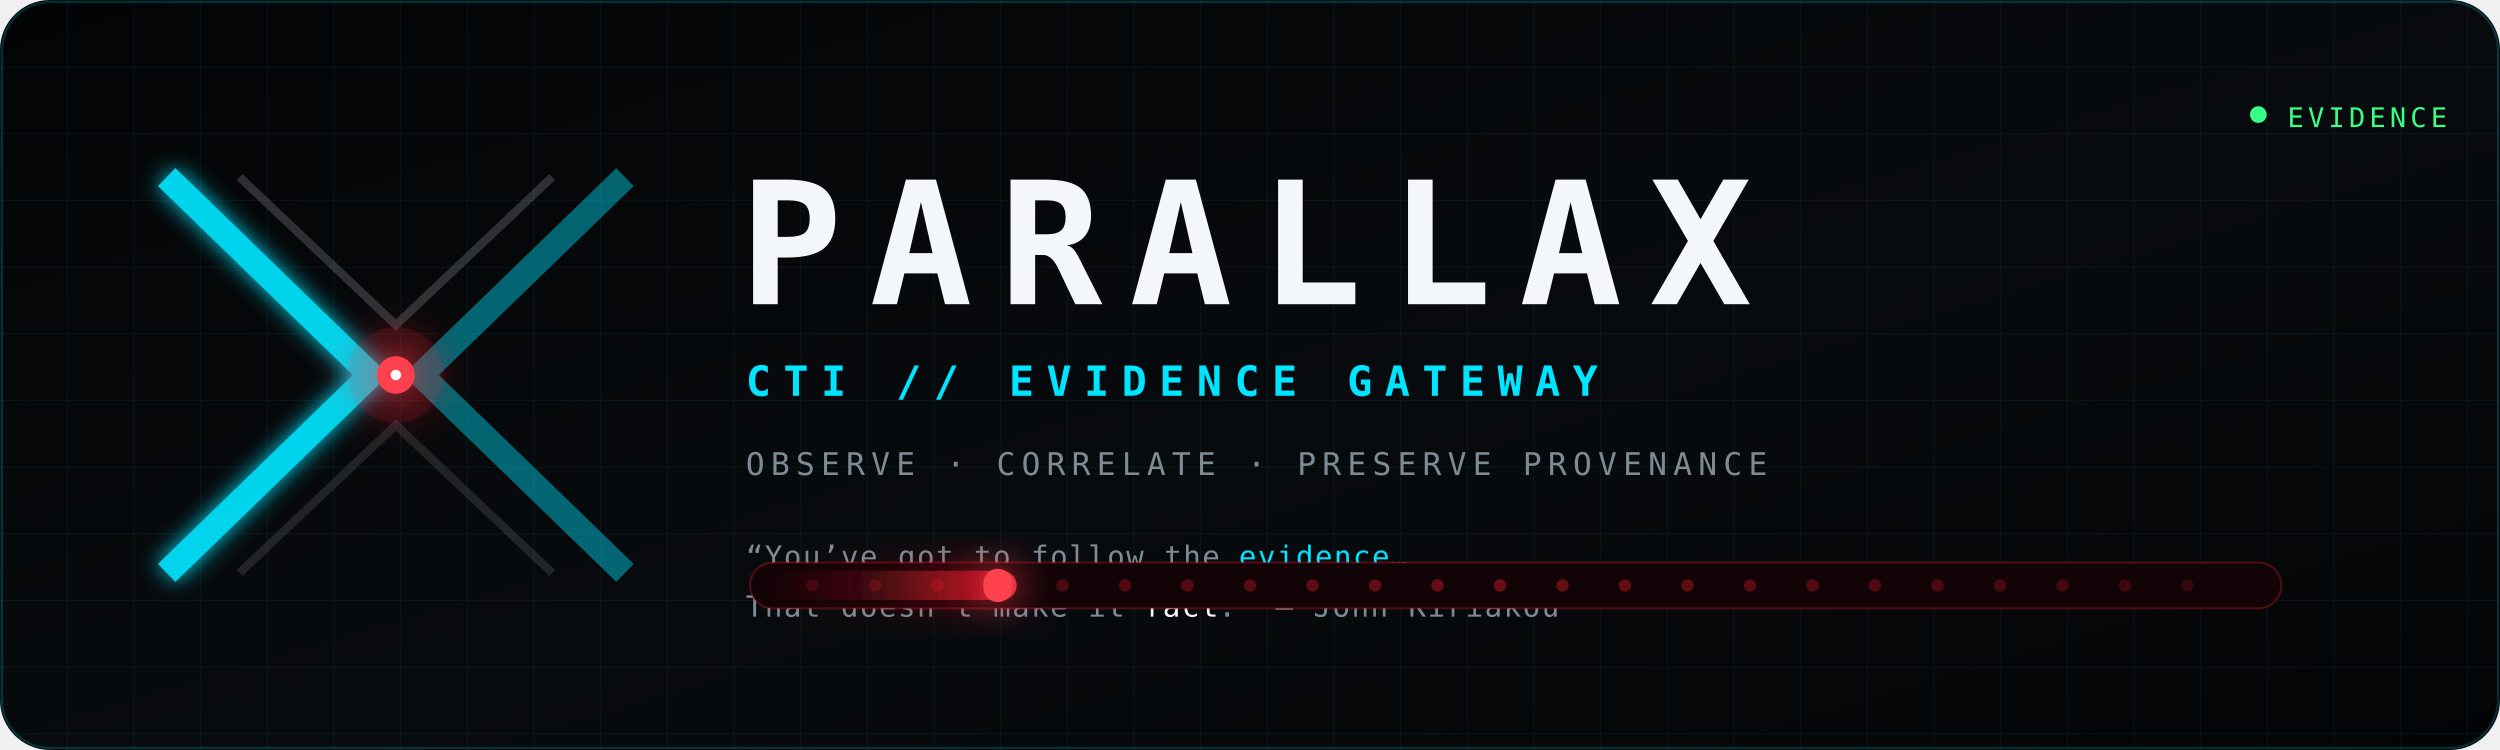
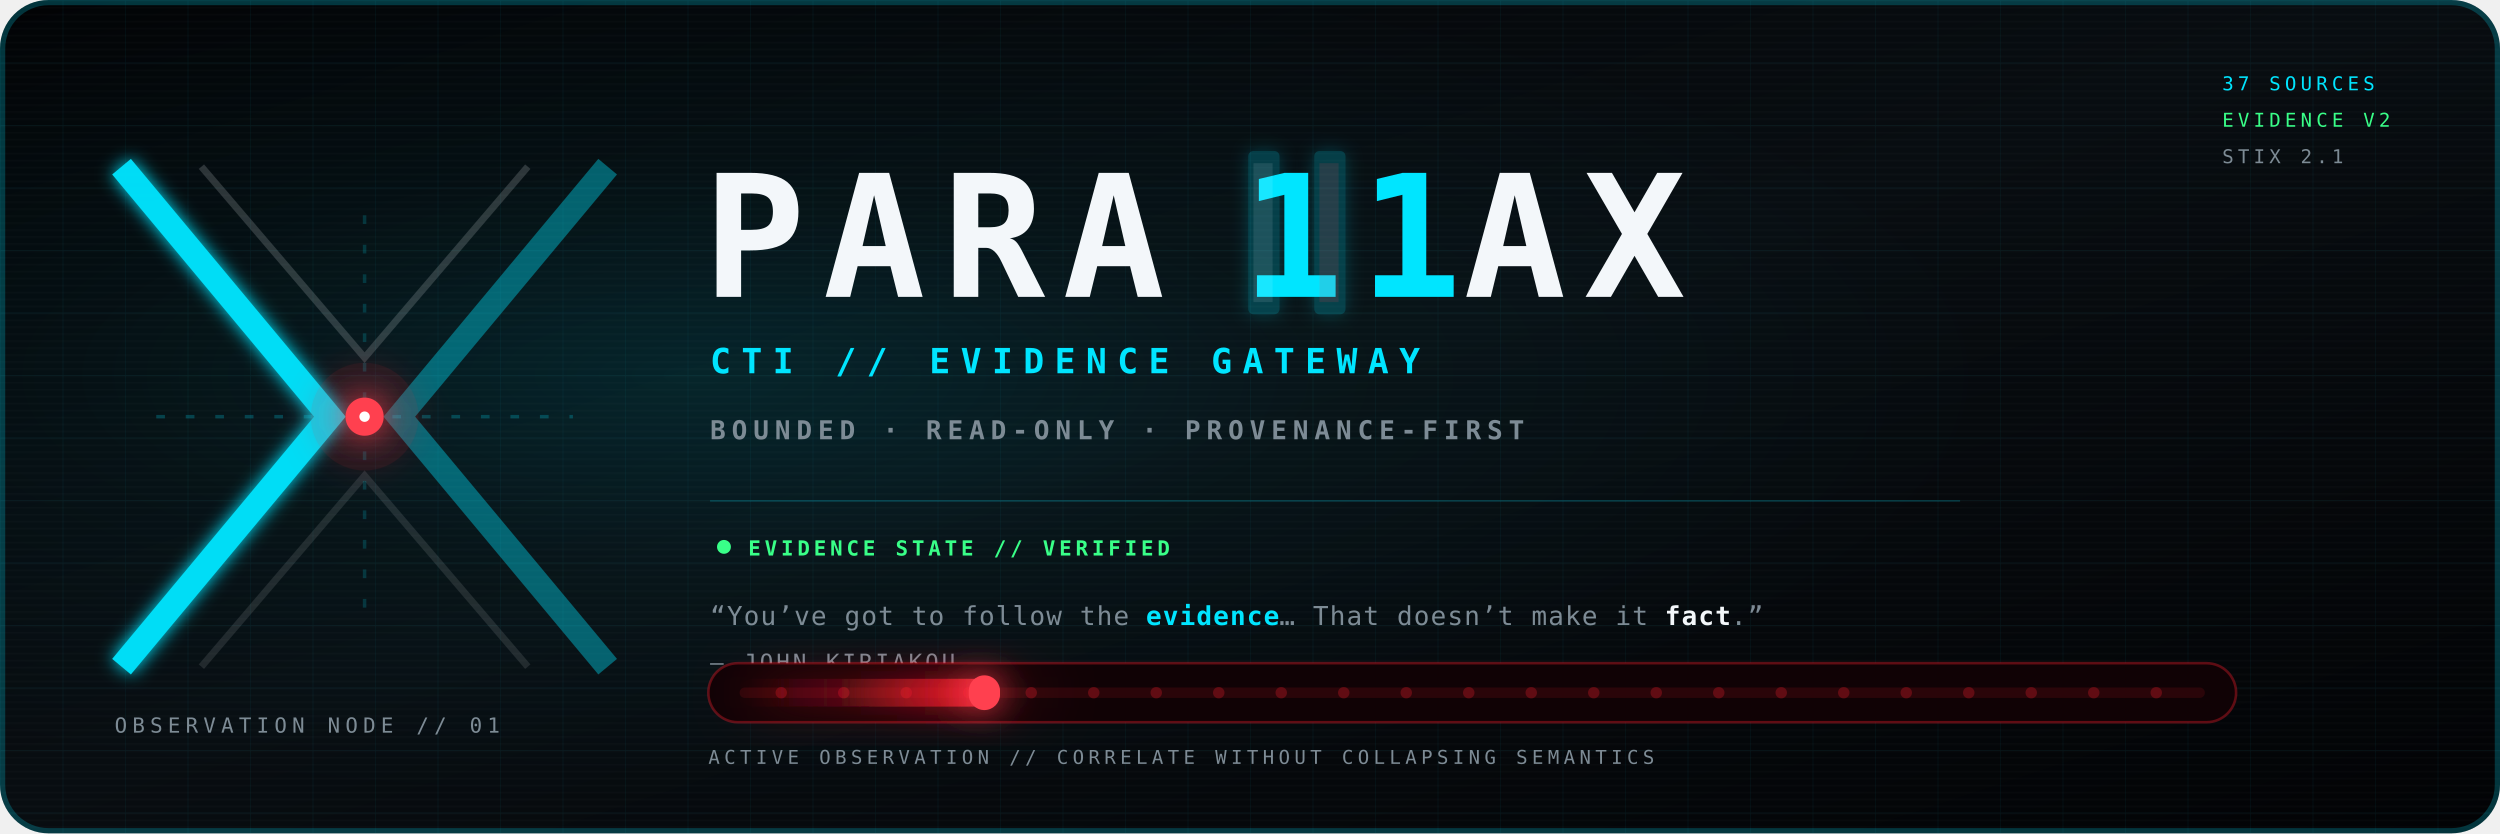
- <svg xmlns="http://www.w3.org/2000/svg" viewBox="0 0 1200 360" role="img" aria-labelledby="title desc">
+ <svg xmlns="http://www.w3.org/2000/svg" viewBox="0 0 1440 480" role="img" aria-labelledby="title desc">
  <defs>
    <linearGradient id="bg" x1="0" y1="0" x2="1" y2="1">
-       <stop offset="0" stop-color="#030405" />
-       <stop offset=".55" stop-color="#080B0E" />
-       <stop offset="1" stop-color="#030405" />
+       <stop offset="0" stop-color="#020305" />
+       <stop offset=".48" stop-color="#080D11" />
+       <stop offset="1" stop-color="#020305" />
    </linearGradient>
+     <radialGradient id="cyanBloom" cx="28%" cy="45%" r="52%">
+       <stop offset="0" stop-color="#00E5FF" stop-opacity=".12" />
+       <stop offset=".48" stop-color="#00E5FF" stop-opacity=".035" />
+       <stop offset="1" stop-color="#00E5FF" stop-opacity="0" />
+     </radialGradient>
    <linearGradient id="scanTail" x1="0" y1="0" x2="1" y2="0">
      <stop offset="0" stop-color="#FF1E2D" stop-opacity="0" />
-       <stop offset=".45" stop-color="#FF1E2D" stop-opacity=".16" />
-       <stop offset=".82" stop-color="#FF1E2D" stop-opacity=".55" />
-       <stop offset="1" stop-color="#FF4050" stop-opacity=".95" />
+       <stop offset=".42" stop-color="#FF1E2D" stop-opacity=".16" />
+       <stop offset=".78" stop-color="#FF1E2D" stop-opacity=".58" />
+       <stop offset="1" stop-color="#FF4050" stop-opacity="1" />
    </linearGradient>
-     <filter id="cyanGlow" x="-60%" y="-60%" width="220%" height="220%">
+     <pattern id="grid" width="36" height="36" patternUnits="userSpaceOnUse">
+       <path d="M36 0H0V36" fill="none" stroke="#00E5FF" stroke-width="1" opacity=".048" />
+     </pattern>
+     <pattern id="scanlines" width="4" height="4" patternUnits="userSpaceOnUse">
+       <rect width="4" height="1" fill="#FFFFFF" opacity=".018" />
+     </pattern>
+     <filter id="cyanGlow" x="-80%" y="-80%" width="260%" height="260%">
      <feGaussianBlur stdDeviation="5" result="b" />
      <feMerge>
        <feMergeNode in="b" />
        <feMergeNode in="SourceGraphic" />
      </feMerge>
    </filter>
-     <filter id="redGlow" x="-100%" y="-100%" width="300%" height="300%">
+     <filter id="redGlow" x="-120%" y="-120%" width="340%" height="340%">
      <feGaussianBlur stdDeviation="10" result="b" />
      <feMerge>
        <feMergeNode in="b" />
        <feMergeNode in="SourceGraphic" />
      </feMerge>
    </filter>
-     <pattern id="grid" width="32" height="32" patternUnits="userSpaceOnUse">
-       <path d="M32 0H0V32" fill="none" stroke="#00E5FF" stroke-width="1" opacity=".055" />
-     </pattern>
+     <filter id="softRed" x="-60%" y="-120%" width="220%" height="340%">
+       <feGaussianBlur stdDeviation="18" />
+     </filter>
  </defs>
-   <rect width="1200" height="360" rx="24" fill="url(#bg)" />
-   <rect width="1200" height="360" rx="24" fill="url(#grid)" />
-   <rect x="1" y="1" width="1198" height="358" rx="23" fill="none" stroke="#00E5FF" stroke-opacity=".20" />
-   <g transform="translate(60 50)">
-     <path d="M20 35 L118 130 L20 225" fill="none" stroke="#00E5FF" stroke-width="12" opacity=".92" filter="url(#cyanGlow)" />
-     <path d="M240 35 L142 130 L240 225" fill="none" stroke="#00E5FF" stroke-width="12" opacity=".42" />
-     <path d="M55 35 L130 106 L205 35" fill="none" stroke="#E8EEF2" stroke-width="4" opacity=".18" />
-     <path d="M55 225 L130 154 L205 225" fill="none" stroke="#E8EEF2" stroke-width="4" opacity=".12" />
-     <circle cx="130" cy="130" r="23" fill="#FF1E2D" opacity=".18" filter="url(#redGlow)" />
-     <circle cx="130" cy="130" r="9" fill="#FF4050" filter="url(#redGlow)" />
-     <circle cx="130" cy="130" r="2.5" fill="#FFFFFF" />
+   <rect width="1440" height="480" rx="28" fill="url(#bg)" />
+   <rect width="1440" height="480" rx="28" fill="url(#cyanBloom)" />
+   <rect width="1440" height="480" rx="28" fill="url(#grid)" />
+   <rect width="1440" height="480" rx="28" fill="url(#scanlines)" />
+   <rect x="1.5" y="1.5" width="1437" height="477" rx="26.5" fill="none" stroke="#00E5FF" stroke-opacity=".22" stroke-width="3" />
+   <g transform="translate(58 72)">
+     <path d="M12 24 L132 168 L12 312" fill="none" stroke="#00E5FF" stroke-width="14" opacity=".96" filter="url(#cyanGlow)" />
+     <path d="M292 24 L172 168 L292 312" fill="none" stroke="#00E5FF" stroke-width="14" opacity=".38" />
+     <path d="M58 24 L152 134 L246 24" fill="none" stroke="#F3F7FA" stroke-width="4" opacity=".17" />
+     <path d="M58 312 L152 202 L246 312" fill="none" stroke="#F3F7FA" stroke-width="4" opacity=".11" />
+     <path d="M32 168 H272" stroke="#00E5FF" stroke-width="2" stroke-dasharray="5 12" opacity=".22" />
+     <path d="M152 52 V284" stroke="#00E5FF" stroke-width="2" stroke-dasharray="5 12" opacity=".17" />
+     <circle cx="152" cy="168" r="31" fill="#FF1E2D" opacity=".13" filter="url(#redGlow)" />
+     <circle cx="152" cy="168" r="11" fill="#FF4050" filter="url(#redGlow)" />
+     <circle cx="152" cy="168" r="3" fill="#FFFFFF" />
+     <text x="8" y="350" fill="#7D8B95" font-size="12" letter-spacing="3" font-family="ui-monospace,SFMono-Regular,Menlo,Consolas,monospace">OBSERVATION NODE // 01</text>
  </g>
-   <g transform="translate(355 74)">
-     <text x="0" y="72" fill="#F3F7FA" font-size="82" font-weight="800" letter-spacing="13" font-family="ui-monospace,SFMono-Regular,Menlo,Consolas,monospace">PARALLAX</text>
-     <text x="3" y="116" fill="#00E5FF" font-size="20" font-weight="700" letter-spacing="6" font-family="ui-monospace,SFMono-Regular,Menlo,Consolas,monospace">CTI // EVIDENCE GATEWAY</text>
-     <text x="3" y="154" fill="#7D8B95" font-size="15" letter-spacing="3" font-family="ui-monospace,SFMono-Regular,Menlo,Consolas,monospace">OBSERVE · CORRELATE · PRESERVE PROVENANCE</text>
-     <text x="3" y="198" fill="#7D8B95" font-size="14" letter-spacing=".7" font-family="ui-monospace,SFMono-Regular,Menlo,Consolas,monospace">“You’ve got to follow the <tspan fill="#00E5FF">evidence</tspan>…</text>
-     <text x="3" y="222" fill="#7D8B95" font-size="14" letter-spacing=".7" font-family="ui-monospace,SFMono-Regular,Menlo,Consolas,monospace">That doesn’t make it <tspan fill="#F3F7FA">fact</tspan>.”  — John Kiriakou</text>
+   <g transform="translate(405 76)" font-family="ui-monospace,SFMono-Regular,Menlo,Consolas,monospace">
+     <text x="0" y="95" fill="#F3F7FA" font-size="98" font-weight="900" letter-spacing="10">PARA</text>
+     <g transform="translate(310 11)">
+       <rect x="4" y="0" width="18" height="94" rx="3" fill="#00E5FF" opacity=".22" filter="url(#cyanGlow)" />
+       <rect x="42" y="0" width="18" height="94" rx="3" fill="#00E5FF" opacity=".22" filter="url(#cyanGlow)" />
+       <text x="0" y="84" fill="#00E5FF" font-size="98" font-weight="900" letter-spacing="9">11</text>
+       <rect x="7" y="7" width="11" height="80" fill="#F3F7FA" opacity=".10" />
+       <rect x="45" y="7" width="11" height="80" fill="#FF4050" opacity=".13" />
+     </g>
+     <text x="438" y="95" fill="#F3F7FA" font-size="98" font-weight="900" letter-spacing="10">AX</text>
+     <text x="4" y="139" fill="#00E5FF" font-size="20" font-weight="800" letter-spacing="6">CTI // EVIDENCE GATEWAY</text>
+     <text x="4" y="177" fill="#7D8B95" font-size="15" font-weight="700" letter-spacing="3.4">BOUNDED · READ-ONLY · PROVENANCE-FIRST</text>
+     <g transform="translate(4 212)">
+       <rect width="720" height="1" fill="#00E5FF" opacity=".18" />
+       <circle cx="8" cy="27" r="4" fill="#39FF88" />
+       <text x="22" y="32" fill="#39FF88" font-size="12" font-weight="800" letter-spacing="2.2">EVIDENCE STATE // VERIFIED</text>
+       <text x="0" y="72" fill="#7D8B95" font-size="15" letter-spacing=".65">“You’ve got to follow the <tspan fill="#00E5FF" font-weight="800">evidence</tspan>… That doesn’t make it <tspan fill="#F3F7FA" font-weight="800">fact</tspan>.”</text>
+       <text x="0" y="98" fill="#7D8B95" font-size="13" letter-spacing="1.7">— JOHN KIRIAKOU</text>
+     </g>
  </g>
-   <g transform="translate(360 270)">
-     <rect x="0" y="0" width="735" height="22" rx="11" fill="#110306" stroke="#FF1E2D" stroke-opacity=".28" />
-     <g fill="#FF1E2D">
-       <circle cx="30" cy="11" r="3" opacity=".15" />
-       <circle cx="60" cy="11" r="3" opacity=".18" />
-       <circle cx="90" cy="11" r="3" opacity=".20" />
-       <circle cx="120" cy="11" r="3" opacity=".22" />
-       <circle cx="150" cy="11" r="3" opacity=".24" />
-       <circle cx="180" cy="11" r="3" opacity=".26" />
-       <circle cx="210" cy="11" r="3" opacity=".28" />
-       <circle cx="240" cy="11" r="3" opacity=".30" />
-       <circle cx="270" cy="11" r="3" opacity=".32" />
-       <circle cx="300" cy="11" r="3" opacity=".34" />
-       <circle cx="330" cy="11" r="3" opacity=".36" />
-       <circle cx="360" cy="11" r="3" opacity=".38" />
-       <circle cx="390" cy="11" r="3" opacity=".36" />
-       <circle cx="420" cy="11" r="3" opacity=".34" />
-       <circle cx="450" cy="11" r="3" opacity=".32" />
-       <circle cx="480" cy="11" r="3" opacity=".30" />
-       <circle cx="510" cy="11" r="3" opacity=".28" />
-       <circle cx="540" cy="11" r="3" opacity=".26" />
-       <circle cx="570" cy="11" r="3" opacity=".24" />
-       <circle cx="600" cy="11" r="3" opacity=".22" />
-       <circle cx="630" cy="11" r="3" opacity=".20" />
-       <circle cx="660" cy="11" r="3" opacity=".18" />
-       <circle cx="690" cy="11" r="3" opacity=".15" />
+   <g transform="translate(408 382)">
+     <rect x="0" y="0" width="880" height="34" rx="17" fill="#100205" stroke="#FF1E2D" stroke-opacity=".34" stroke-width="1.5" />
+     <rect x="18" y="14" width="844" height="6" rx="3" fill="#2A0509" />
+     <g fill="#FF1E2D" opacity=".26">
+       <circle cx="42" cy="17" r="3.3" />
+       <circle cx="78" cy="17" r="3.3" />
+       <circle cx="114" cy="17" r="3.3" />
+       <circle cx="150" cy="17" r="3.3" />
+       <circle cx="186" cy="17" r="3.3" />
+       <circle cx="222" cy="17" r="3.3" />
+       <circle cx="258" cy="17" r="3.3" />
+       <circle cx="294" cy="17" r="3.3" />
+       <circle cx="330" cy="17" r="3.3" />
+       <circle cx="366" cy="17" r="3.3" />
+       <circle cx="402" cy="17" r="3.3" />
+       <circle cx="438" cy="17" r="3.3" />
+       <circle cx="474" cy="17" r="3.3" />
+       <circle cx="510" cy="17" r="3.3" />
+       <circle cx="546" cy="17" r="3.3" />
+       <circle cx="582" cy="17" r="3.3" />
+       <circle cx="618" cy="17" r="3.3" />
+       <circle cx="654" cy="17" r="3.3" />
+       <circle cx="690" cy="17" r="3.3" />
+       <circle cx="726" cy="17" r="3.3" />
+       <circle cx="762" cy="17" r="3.3" />
+       <circle cx="798" cy="17" r="3.3" />
+       <circle cx="834" cy="17" r="3.3" />
    </g>
+     <rect x="22" y="8" width="170" height="18" rx="9" fill="#FF1E2D" opacity=".18" filter="url(#softRed)">
+       <animate attributeName="x" values="22;688;22" dur="1.8s" repeatCount="indefinite" calcMode="spline" keyTimes="0;.5;1" keySplines=".42 0 .58 1;.42 0 .58 1" />
+     </rect>
    <g filter="url(#redGlow)">
-       <rect x="8" y="4" width="120" height="14" rx="7" fill="url(#scanTail)" opacity=".9">
-         <animate attributeName="x" values="8;607;8" dur="1.8s" repeatCount="indefinite" calcMode="spline" keyTimes="0;.5;1" keySplines=".42 0 .58 1;.42 0 .58 1" />
+       <rect x="18" y="9" width="150" height="16" rx="8" fill="url(#scanTail)">
+         <animate attributeName="x" values="18;710;18" dur="1.8s" repeatCount="indefinite" calcMode="spline" keyTimes="0;.5;1" keySplines=".42 0 .58 1;.42 0 .58 1" />
      </rect>
-       <rect x="112" y="3" width="14" height="16" rx="7" fill="#FF4050">
-         <animate attributeName="x" values="112;711;112" dur="1.8s" repeatCount="indefinite" calcMode="spline" keyTimes="0;.5;1" keySplines=".42 0 .58 1;.42 0 .58 1" />
+       <rect x="150" y="7" width="18" height="20" rx="9" fill="#FF4050">
+         <animate attributeName="x" values="150;842;150" dur="1.8s" repeatCount="indefinite" calcMode="spline" keyTimes="0;.5;1" keySplines=".42 0 .58 1;.42 0 .58 1" />
      </rect>
    </g>
+     <text x="0" y="58" fill="#7D8B95" font-size="11" letter-spacing="2.5" font-family="ui-monospace,SFMono-Regular,Menlo,Consolas,monospace">ACTIVE OBSERVATION // CORRELATE WITHOUT COLLAPSING SEMANTICS</text>
  </g>
-   <circle cx="1084" cy="55" r="4" fill="#39FF88" />
-   <text x="1098" y="61" fill="#39FF88" font-size="13" letter-spacing="2" font-family="ui-monospace,SFMono-Regular,Menlo,Consolas,monospace">EVIDENCE</text>
+   <g font-family="ui-monospace,SFMono-Regular,Menlo,Consolas,monospace" font-size="11" letter-spacing="2.4">
+     <text x="1280" y="52" fill="#00E5FF">37 SOURCES</text>
+     <text x="1280" y="73" fill="#39FF88">EVIDENCE V2</text>
+     <text x="1280" y="94" fill="#7D8B95">STIX 2.1</text>
+   </g>
</svg>
